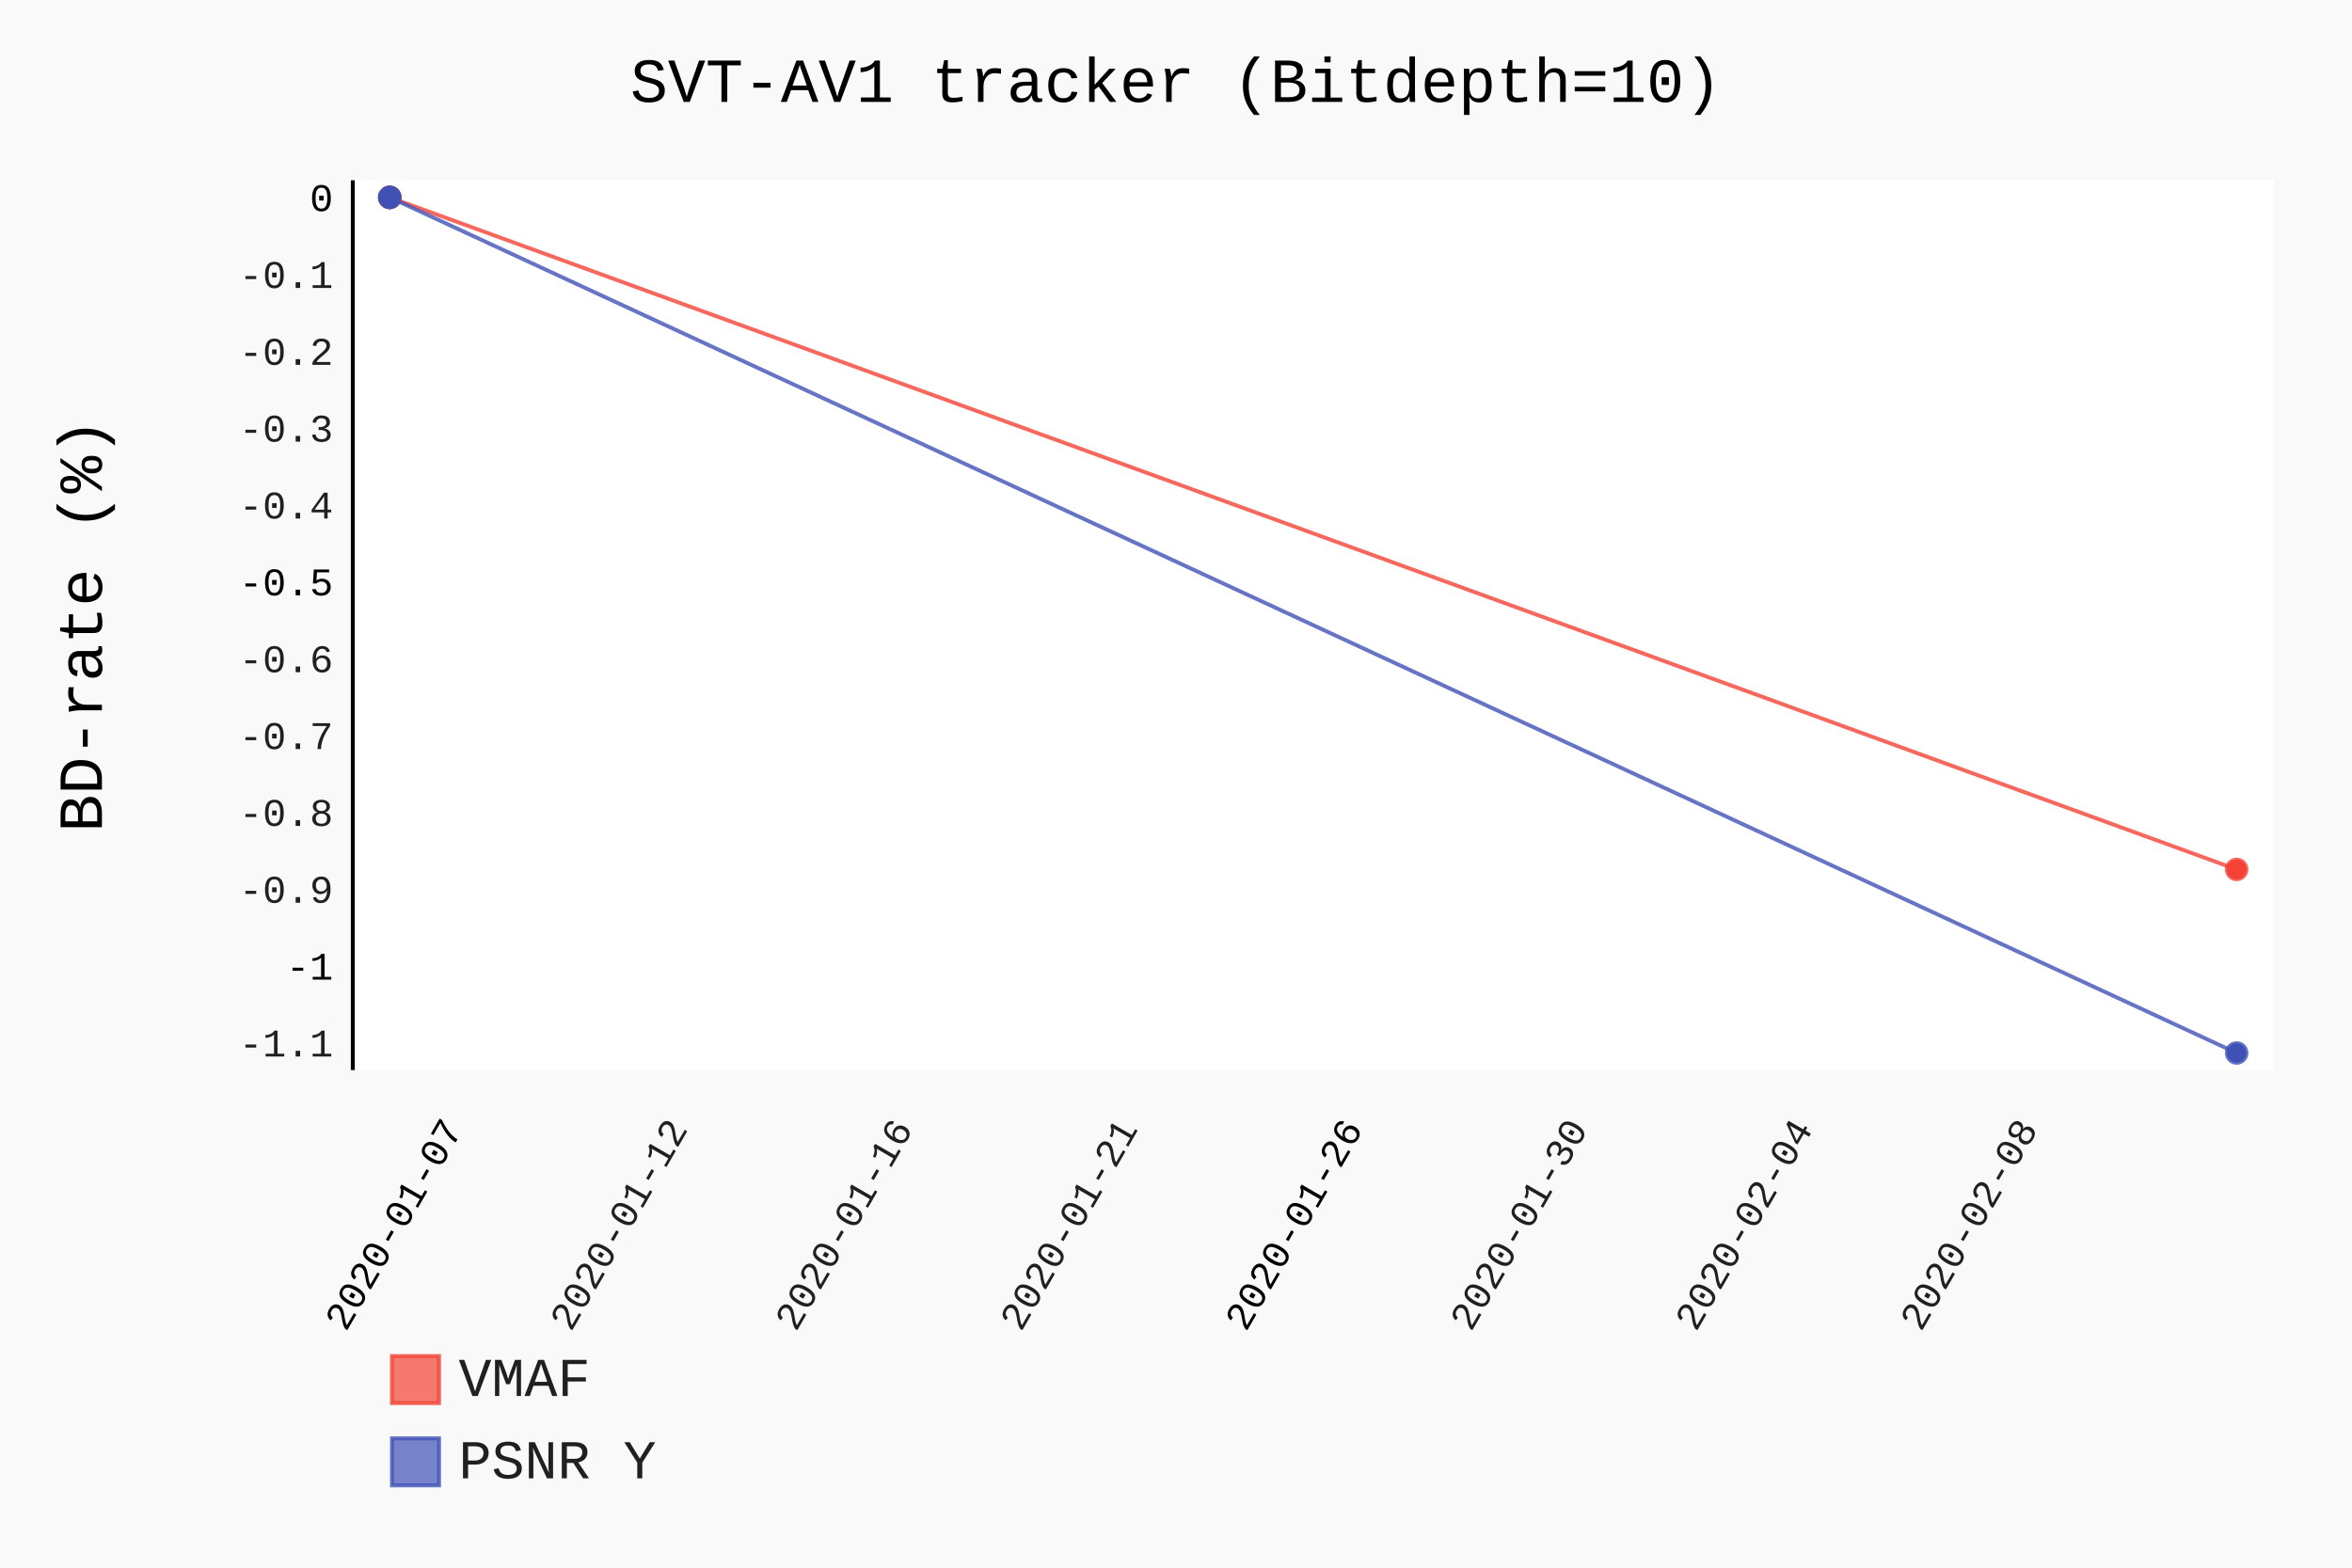
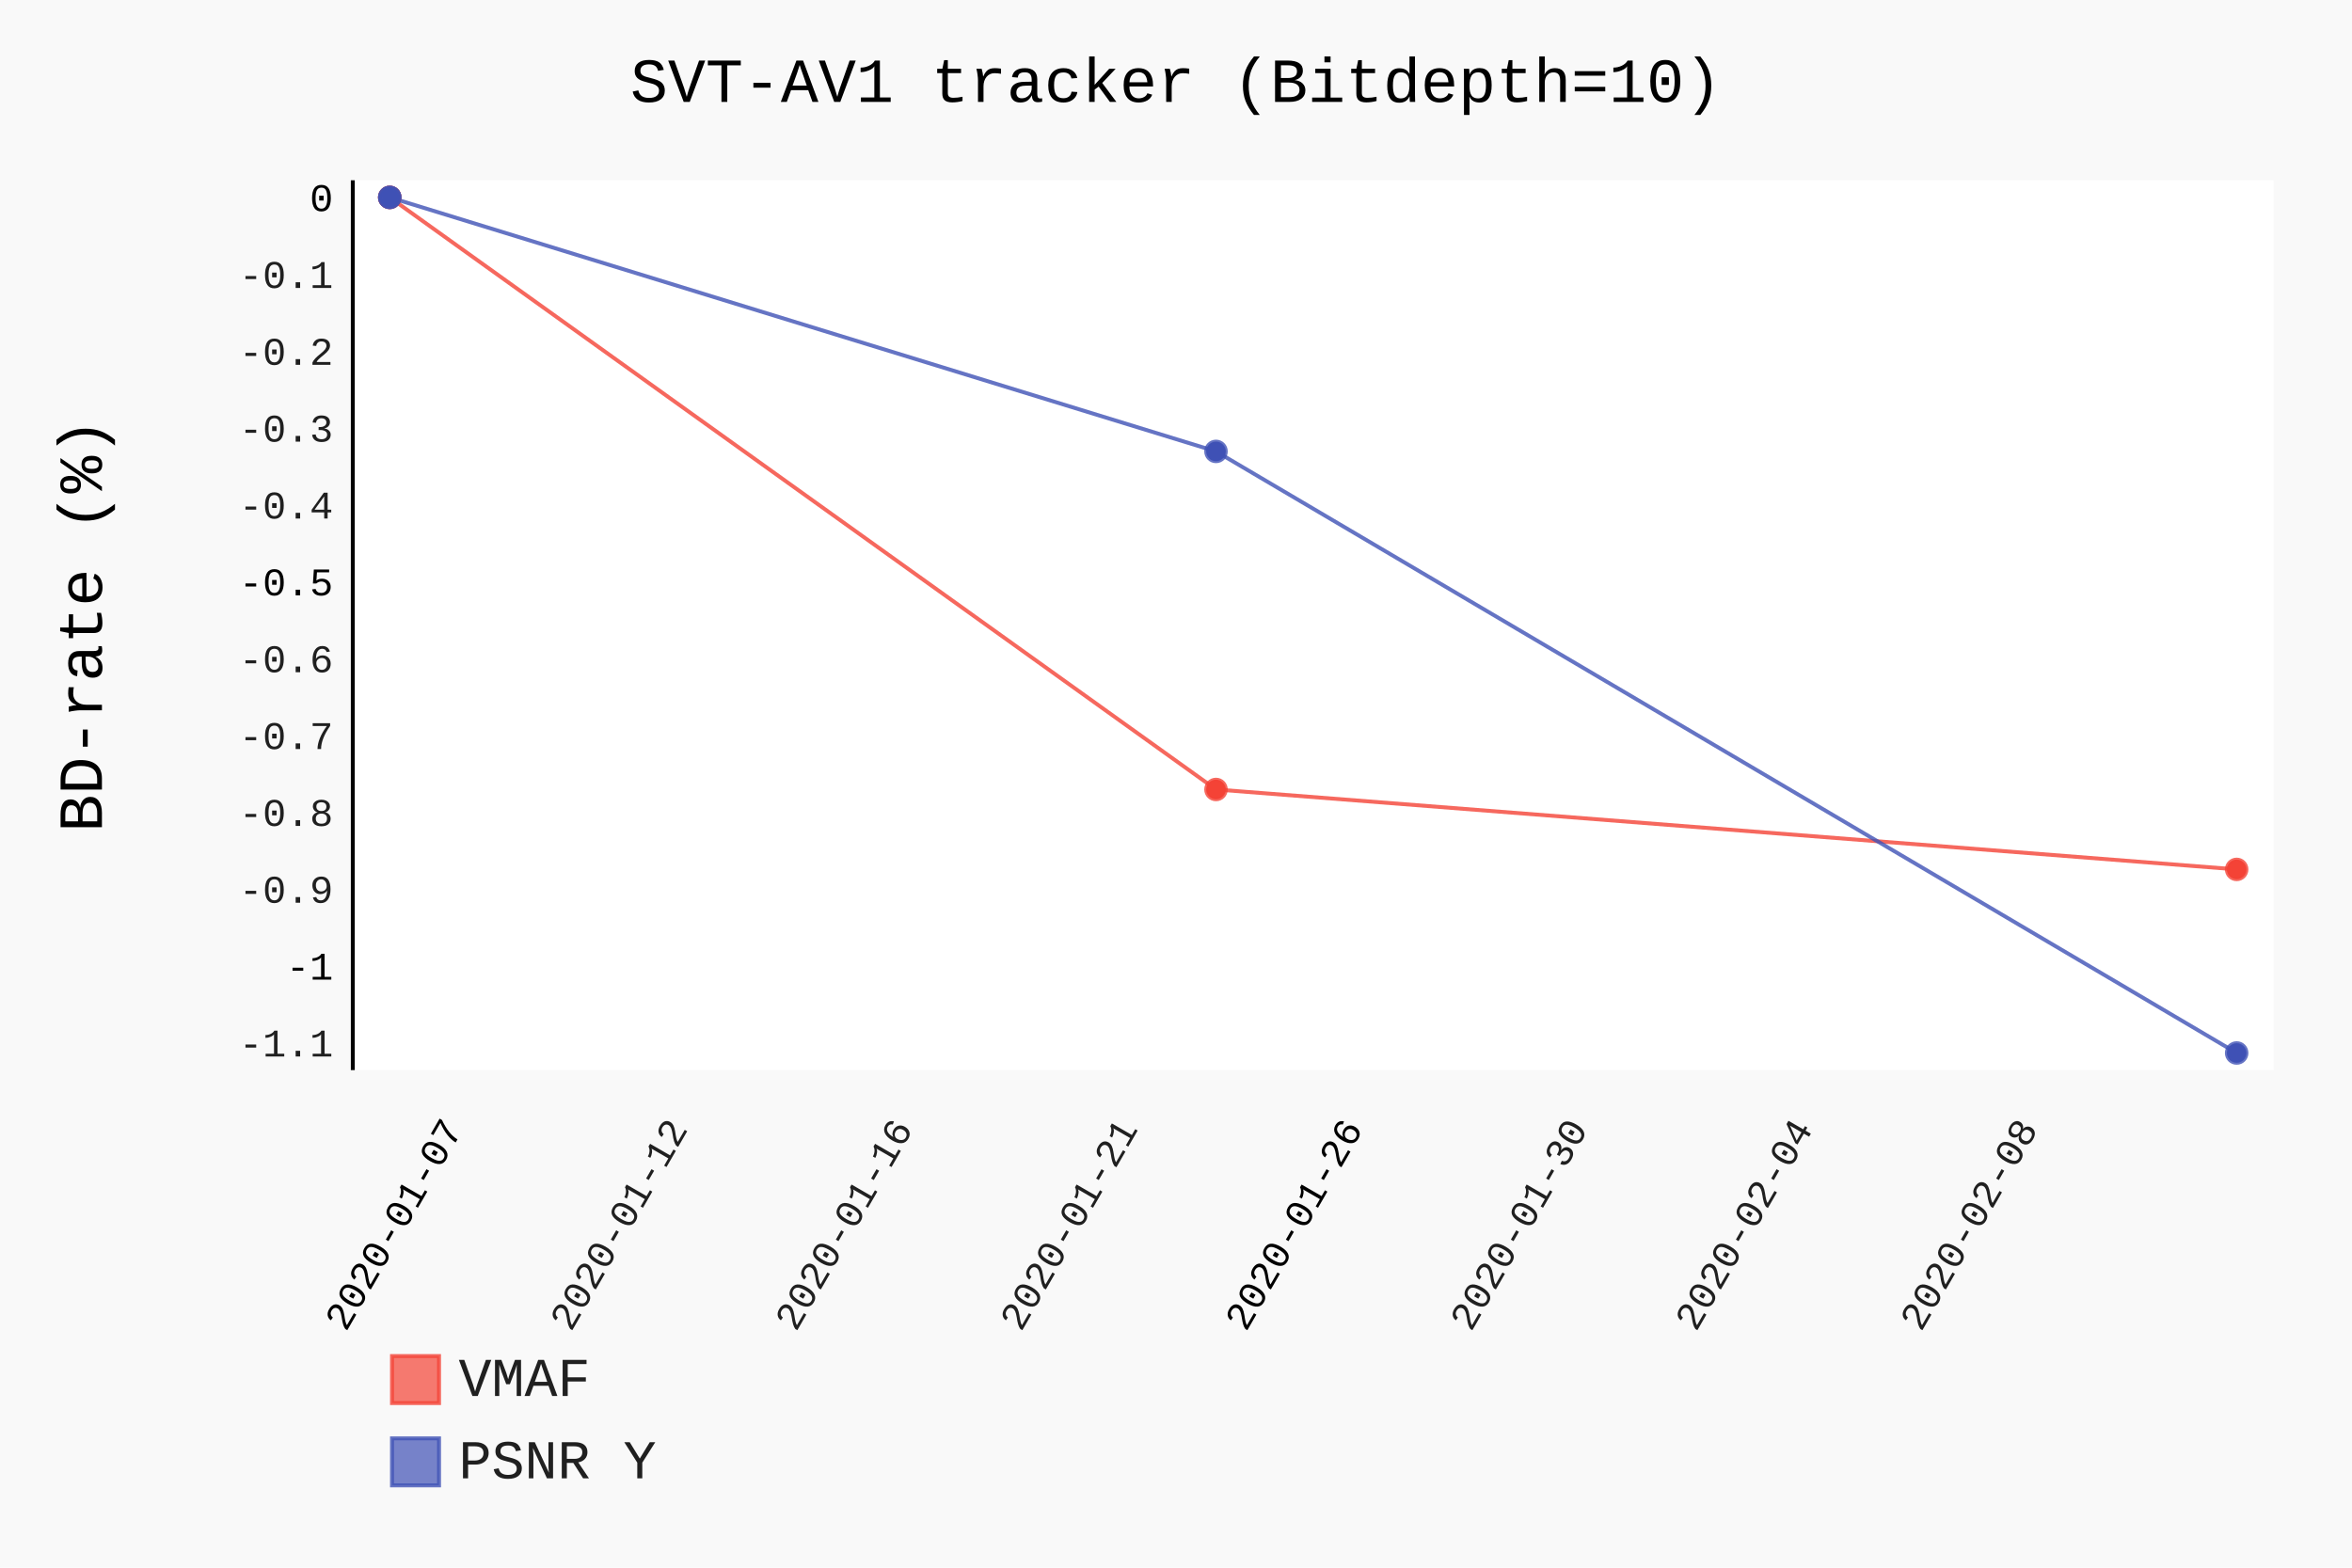
- <svg xmlns="http://www.w3.org/2000/svg" class="pygal-chart" id="chart-275698d1-ea43-4893-b8ab-0d6d2f1e05b8" viewBox="0 0 600 400">
+ <svg xmlns="http://www.w3.org/2000/svg" class="pygal-chart" id="chart-5e1211f4-8b17-416c-91ef-4f0ae17e0b13" viewBox="0 0 600 400">
  <defs>
-     <style type="text/css">#chart-275698d1-ea43-4893-b8ab-0d6d2f1e05b8{-webkit-user-select:none;-webkit-font-smoothing:antialiased;font-family:Consolas,"Liberation Mono",Menlo,Courier,monospace}#chart-275698d1-ea43-4893-b8ab-0d6d2f1e05b8 .title{font-family:Consolas,"Liberation Mono",Menlo,Courier,monospace;font-size:16px}#chart-275698d1-ea43-4893-b8ab-0d6d2f1e05b8 .legends .legend text{font-family:Consolas,"Liberation Mono",Menlo,Courier,monospace;font-size:14px}#chart-275698d1-ea43-4893-b8ab-0d6d2f1e05b8 .axis text{font-family:Consolas,"Liberation Mono",Menlo,Courier,monospace;font-size:10px}#chart-275698d1-ea43-4893-b8ab-0d6d2f1e05b8 .axis text.major{font-family:Consolas,"Liberation Mono",Menlo,Courier,monospace;font-size:10px}#chart-275698d1-ea43-4893-b8ab-0d6d2f1e05b8 .text-overlay text.value{font-family:Consolas,"Liberation Mono",Menlo,Courier,monospace;font-size:16px}#chart-275698d1-ea43-4893-b8ab-0d6d2f1e05b8 .text-overlay text.label{font-family:Consolas,"Liberation Mono",Menlo,Courier,monospace;font-size:10px}#chart-275698d1-ea43-4893-b8ab-0d6d2f1e05b8 .tooltip{font-family:Consolas,"Liberation Mono",Menlo,Courier,monospace;font-size:14px}#chart-275698d1-ea43-4893-b8ab-0d6d2f1e05b8 text.no_data{font-family:Consolas,"Liberation Mono",Menlo,Courier,monospace;font-size:64px}
- #chart-275698d1-ea43-4893-b8ab-0d6d2f1e05b8{background-color:rgba(249,249,249,1)}#chart-275698d1-ea43-4893-b8ab-0d6d2f1e05b8 path,#chart-275698d1-ea43-4893-b8ab-0d6d2f1e05b8 line,#chart-275698d1-ea43-4893-b8ab-0d6d2f1e05b8 rect,#chart-275698d1-ea43-4893-b8ab-0d6d2f1e05b8 circle{-webkit-transition:150ms;-moz-transition:150ms;transition:150ms}#chart-275698d1-ea43-4893-b8ab-0d6d2f1e05b8 .graph &gt; .background{fill:rgba(249,249,249,1)}#chart-275698d1-ea43-4893-b8ab-0d6d2f1e05b8 .plot &gt; .background{fill:rgba(255,255,255,1)}#chart-275698d1-ea43-4893-b8ab-0d6d2f1e05b8 .graph{fill:rgba(0,0,0,.87)}#chart-275698d1-ea43-4893-b8ab-0d6d2f1e05b8 text.no_data{fill:rgba(0,0,0,1)}#chart-275698d1-ea43-4893-b8ab-0d6d2f1e05b8 .title{fill:rgba(0,0,0,1)}#chart-275698d1-ea43-4893-b8ab-0d6d2f1e05b8 .legends .legend text{fill:rgba(0,0,0,.87)}#chart-275698d1-ea43-4893-b8ab-0d6d2f1e05b8 .legends .legend:hover text{fill:rgba(0,0,0,1)}#chart-275698d1-ea43-4893-b8ab-0d6d2f1e05b8 .axis .line{stroke:rgba(0,0,0,1)}#chart-275698d1-ea43-4893-b8ab-0d6d2f1e05b8 .axis .guide.line{stroke:rgba(0,0,0,.54)}#chart-275698d1-ea43-4893-b8ab-0d6d2f1e05b8 .axis .major.line{stroke:rgba(0,0,0,.87)}#chart-275698d1-ea43-4893-b8ab-0d6d2f1e05b8 .axis text.major{fill:rgba(0,0,0,1)}#chart-275698d1-ea43-4893-b8ab-0d6d2f1e05b8 .axis.y .guides:hover .guide.line,#chart-275698d1-ea43-4893-b8ab-0d6d2f1e05b8 .line-graph .axis.x .guides:hover .guide.line,#chart-275698d1-ea43-4893-b8ab-0d6d2f1e05b8 .stackedline-graph .axis.x .guides:hover .guide.line,#chart-275698d1-ea43-4893-b8ab-0d6d2f1e05b8 .xy-graph .axis.x .guides:hover .guide.line{stroke:rgba(0,0,0,1)}#chart-275698d1-ea43-4893-b8ab-0d6d2f1e05b8 .axis .guides:hover text{fill:rgba(0,0,0,1)}#chart-275698d1-ea43-4893-b8ab-0d6d2f1e05b8 .reactive{fill-opacity:.7;stroke-opacity:.8}#chart-275698d1-ea43-4893-b8ab-0d6d2f1e05b8 .ci{stroke:rgba(0,0,0,.87)}#chart-275698d1-ea43-4893-b8ab-0d6d2f1e05b8 .reactive.active,#chart-275698d1-ea43-4893-b8ab-0d6d2f1e05b8 .active .reactive{fill-opacity:.8;stroke-opacity:.9;stroke-width:4}#chart-275698d1-ea43-4893-b8ab-0d6d2f1e05b8 .ci .reactive.active{stroke-width:1.5}#chart-275698d1-ea43-4893-b8ab-0d6d2f1e05b8 .series text{fill:rgba(0,0,0,1)}#chart-275698d1-ea43-4893-b8ab-0d6d2f1e05b8 .tooltip rect{fill:rgba(255,255,255,1);stroke:rgba(0,0,0,1);-webkit-transition:opacity 150ms;-moz-transition:opacity 150ms;transition:opacity 150ms}#chart-275698d1-ea43-4893-b8ab-0d6d2f1e05b8 .tooltip .label{fill:rgba(0,0,0,.87)}#chart-275698d1-ea43-4893-b8ab-0d6d2f1e05b8 .tooltip .label{fill:rgba(0,0,0,.87)}#chart-275698d1-ea43-4893-b8ab-0d6d2f1e05b8 .tooltip .legend{font-size:.8em;fill:rgba(0,0,0,.54)}#chart-275698d1-ea43-4893-b8ab-0d6d2f1e05b8 .tooltip .x_label{font-size:.6em;fill:rgba(0,0,0,1)}#chart-275698d1-ea43-4893-b8ab-0d6d2f1e05b8 .tooltip .xlink{font-size:.5em;text-decoration:underline}#chart-275698d1-ea43-4893-b8ab-0d6d2f1e05b8 .tooltip .value{font-size:1.5em}#chart-275698d1-ea43-4893-b8ab-0d6d2f1e05b8 .bound{font-size:.5em}#chart-275698d1-ea43-4893-b8ab-0d6d2f1e05b8 .max-value{font-size:.75em;fill:rgba(0,0,0,.54)}#chart-275698d1-ea43-4893-b8ab-0d6d2f1e05b8 .map-element{fill:rgba(255,255,255,1);stroke:rgba(0,0,0,.54) !important}#chart-275698d1-ea43-4893-b8ab-0d6d2f1e05b8 .map-element .reactive{fill-opacity:inherit;stroke-opacity:inherit}#chart-275698d1-ea43-4893-b8ab-0d6d2f1e05b8 .color-0,#chart-275698d1-ea43-4893-b8ab-0d6d2f1e05b8 .color-0 a:visited{stroke:#F44336;fill:#F44336}#chart-275698d1-ea43-4893-b8ab-0d6d2f1e05b8 .color-1,#chart-275698d1-ea43-4893-b8ab-0d6d2f1e05b8 .color-1 a:visited{stroke:#3F51B5;fill:#3F51B5}#chart-275698d1-ea43-4893-b8ab-0d6d2f1e05b8 .text-overlay .color-0 text{fill:black}#chart-275698d1-ea43-4893-b8ab-0d6d2f1e05b8 .text-overlay .color-1 text{fill:black}
- #chart-275698d1-ea43-4893-b8ab-0d6d2f1e05b8 text.no_data{text-anchor:middle}#chart-275698d1-ea43-4893-b8ab-0d6d2f1e05b8 .guide.line{fill:none}#chart-275698d1-ea43-4893-b8ab-0d6d2f1e05b8 .centered{text-anchor:middle}#chart-275698d1-ea43-4893-b8ab-0d6d2f1e05b8 .title{text-anchor:middle}#chart-275698d1-ea43-4893-b8ab-0d6d2f1e05b8 .legends .legend text{fill-opacity:1}#chart-275698d1-ea43-4893-b8ab-0d6d2f1e05b8 .axis.x text{text-anchor:middle}#chart-275698d1-ea43-4893-b8ab-0d6d2f1e05b8 .axis.x:not(.web) text[transform]{text-anchor:start}#chart-275698d1-ea43-4893-b8ab-0d6d2f1e05b8 .axis.x:not(.web) text[transform].backwards{text-anchor:end}#chart-275698d1-ea43-4893-b8ab-0d6d2f1e05b8 .axis.y text{text-anchor:end}#chart-275698d1-ea43-4893-b8ab-0d6d2f1e05b8 .axis.y text[transform].backwards{text-anchor:start}#chart-275698d1-ea43-4893-b8ab-0d6d2f1e05b8 .axis.y2 text{text-anchor:start}#chart-275698d1-ea43-4893-b8ab-0d6d2f1e05b8 .axis.y2 text[transform].backwards{text-anchor:end}#chart-275698d1-ea43-4893-b8ab-0d6d2f1e05b8 .axis .guide.line{stroke-dasharray:4,4}#chart-275698d1-ea43-4893-b8ab-0d6d2f1e05b8 .axis .major.guide.line{stroke-dasharray:6,6}#chart-275698d1-ea43-4893-b8ab-0d6d2f1e05b8 .horizontal .axis.y .guide.line,#chart-275698d1-ea43-4893-b8ab-0d6d2f1e05b8 .horizontal .axis.y2 .guide.line,#chart-275698d1-ea43-4893-b8ab-0d6d2f1e05b8 .vertical .axis.x .guide.line{opacity:0}#chart-275698d1-ea43-4893-b8ab-0d6d2f1e05b8 .horizontal .axis.always_show .guide.line,#chart-275698d1-ea43-4893-b8ab-0d6d2f1e05b8 .vertical .axis.always_show .guide.line{opacity:1 !important}#chart-275698d1-ea43-4893-b8ab-0d6d2f1e05b8 .axis.y .guides:hover .guide.line,#chart-275698d1-ea43-4893-b8ab-0d6d2f1e05b8 .axis.y2 .guides:hover .guide.line,#chart-275698d1-ea43-4893-b8ab-0d6d2f1e05b8 .axis.x .guides:hover .guide.line{opacity:1}#chart-275698d1-ea43-4893-b8ab-0d6d2f1e05b8 .axis .guides:hover text{opacity:1}#chart-275698d1-ea43-4893-b8ab-0d6d2f1e05b8 .nofill{fill:none}#chart-275698d1-ea43-4893-b8ab-0d6d2f1e05b8 .subtle-fill{fill-opacity:.2}#chart-275698d1-ea43-4893-b8ab-0d6d2f1e05b8 .dot{stroke-width:1px;fill-opacity:1}#chart-275698d1-ea43-4893-b8ab-0d6d2f1e05b8 .dot.active{stroke-width:5px}#chart-275698d1-ea43-4893-b8ab-0d6d2f1e05b8 .dot.negative{fill:transparent}#chart-275698d1-ea43-4893-b8ab-0d6d2f1e05b8 text,#chart-275698d1-ea43-4893-b8ab-0d6d2f1e05b8 tspan{stroke:none !important}#chart-275698d1-ea43-4893-b8ab-0d6d2f1e05b8 .series text.active{opacity:1}#chart-275698d1-ea43-4893-b8ab-0d6d2f1e05b8 .tooltip rect{fill-opacity:.95;stroke-width:.5}#chart-275698d1-ea43-4893-b8ab-0d6d2f1e05b8 .tooltip text{fill-opacity:1}#chart-275698d1-ea43-4893-b8ab-0d6d2f1e05b8 .showable{visibility:hidden}#chart-275698d1-ea43-4893-b8ab-0d6d2f1e05b8 .showable.shown{visibility:visible}#chart-275698d1-ea43-4893-b8ab-0d6d2f1e05b8 .gauge-background{fill:rgba(229,229,229,1);stroke:none}#chart-275698d1-ea43-4893-b8ab-0d6d2f1e05b8 .bg-lines{stroke:rgba(249,249,249,1);stroke-width:2px}</style>
+     <style type="text/css">#chart-5e1211f4-8b17-416c-91ef-4f0ae17e0b13{-webkit-user-select:none;-webkit-font-smoothing:antialiased;font-family:Consolas,"Liberation Mono",Menlo,Courier,monospace}#chart-5e1211f4-8b17-416c-91ef-4f0ae17e0b13 .title{font-family:Consolas,"Liberation Mono",Menlo,Courier,monospace;font-size:16px}#chart-5e1211f4-8b17-416c-91ef-4f0ae17e0b13 .legends .legend text{font-family:Consolas,"Liberation Mono",Menlo,Courier,monospace;font-size:14px}#chart-5e1211f4-8b17-416c-91ef-4f0ae17e0b13 .axis text{font-family:Consolas,"Liberation Mono",Menlo,Courier,monospace;font-size:10px}#chart-5e1211f4-8b17-416c-91ef-4f0ae17e0b13 .axis text.major{font-family:Consolas,"Liberation Mono",Menlo,Courier,monospace;font-size:10px}#chart-5e1211f4-8b17-416c-91ef-4f0ae17e0b13 .text-overlay text.value{font-family:Consolas,"Liberation Mono",Menlo,Courier,monospace;font-size:16px}#chart-5e1211f4-8b17-416c-91ef-4f0ae17e0b13 .text-overlay text.label{font-family:Consolas,"Liberation Mono",Menlo,Courier,monospace;font-size:10px}#chart-5e1211f4-8b17-416c-91ef-4f0ae17e0b13 .tooltip{font-family:Consolas,"Liberation Mono",Menlo,Courier,monospace;font-size:14px}#chart-5e1211f4-8b17-416c-91ef-4f0ae17e0b13 text.no_data{font-family:Consolas,"Liberation Mono",Menlo,Courier,monospace;font-size:64px}
+ #chart-5e1211f4-8b17-416c-91ef-4f0ae17e0b13{background-color:rgba(249,249,249,1)}#chart-5e1211f4-8b17-416c-91ef-4f0ae17e0b13 path,#chart-5e1211f4-8b17-416c-91ef-4f0ae17e0b13 line,#chart-5e1211f4-8b17-416c-91ef-4f0ae17e0b13 rect,#chart-5e1211f4-8b17-416c-91ef-4f0ae17e0b13 circle{-webkit-transition:150ms;-moz-transition:150ms;transition:150ms}#chart-5e1211f4-8b17-416c-91ef-4f0ae17e0b13 .graph &gt; .background{fill:rgba(249,249,249,1)}#chart-5e1211f4-8b17-416c-91ef-4f0ae17e0b13 .plot &gt; .background{fill:rgba(255,255,255,1)}#chart-5e1211f4-8b17-416c-91ef-4f0ae17e0b13 .graph{fill:rgba(0,0,0,.87)}#chart-5e1211f4-8b17-416c-91ef-4f0ae17e0b13 text.no_data{fill:rgba(0,0,0,1)}#chart-5e1211f4-8b17-416c-91ef-4f0ae17e0b13 .title{fill:rgba(0,0,0,1)}#chart-5e1211f4-8b17-416c-91ef-4f0ae17e0b13 .legends .legend text{fill:rgba(0,0,0,.87)}#chart-5e1211f4-8b17-416c-91ef-4f0ae17e0b13 .legends .legend:hover text{fill:rgba(0,0,0,1)}#chart-5e1211f4-8b17-416c-91ef-4f0ae17e0b13 .axis .line{stroke:rgba(0,0,0,1)}#chart-5e1211f4-8b17-416c-91ef-4f0ae17e0b13 .axis .guide.line{stroke:rgba(0,0,0,.54)}#chart-5e1211f4-8b17-416c-91ef-4f0ae17e0b13 .axis .major.line{stroke:rgba(0,0,0,.87)}#chart-5e1211f4-8b17-416c-91ef-4f0ae17e0b13 .axis text.major{fill:rgba(0,0,0,1)}#chart-5e1211f4-8b17-416c-91ef-4f0ae17e0b13 .axis.y .guides:hover .guide.line,#chart-5e1211f4-8b17-416c-91ef-4f0ae17e0b13 .line-graph .axis.x .guides:hover .guide.line,#chart-5e1211f4-8b17-416c-91ef-4f0ae17e0b13 .stackedline-graph .axis.x .guides:hover .guide.line,#chart-5e1211f4-8b17-416c-91ef-4f0ae17e0b13 .xy-graph .axis.x .guides:hover .guide.line{stroke:rgba(0,0,0,1)}#chart-5e1211f4-8b17-416c-91ef-4f0ae17e0b13 .axis .guides:hover text{fill:rgba(0,0,0,1)}#chart-5e1211f4-8b17-416c-91ef-4f0ae17e0b13 .reactive{fill-opacity:.7;stroke-opacity:.8}#chart-5e1211f4-8b17-416c-91ef-4f0ae17e0b13 .ci{stroke:rgba(0,0,0,.87)}#chart-5e1211f4-8b17-416c-91ef-4f0ae17e0b13 .reactive.active,#chart-5e1211f4-8b17-416c-91ef-4f0ae17e0b13 .active .reactive{fill-opacity:.8;stroke-opacity:.9;stroke-width:4}#chart-5e1211f4-8b17-416c-91ef-4f0ae17e0b13 .ci .reactive.active{stroke-width:1.5}#chart-5e1211f4-8b17-416c-91ef-4f0ae17e0b13 .series text{fill:rgba(0,0,0,1)}#chart-5e1211f4-8b17-416c-91ef-4f0ae17e0b13 .tooltip rect{fill:rgba(255,255,255,1);stroke:rgba(0,0,0,1);-webkit-transition:opacity 150ms;-moz-transition:opacity 150ms;transition:opacity 150ms}#chart-5e1211f4-8b17-416c-91ef-4f0ae17e0b13 .tooltip .label{fill:rgba(0,0,0,.87)}#chart-5e1211f4-8b17-416c-91ef-4f0ae17e0b13 .tooltip .label{fill:rgba(0,0,0,.87)}#chart-5e1211f4-8b17-416c-91ef-4f0ae17e0b13 .tooltip .legend{font-size:.8em;fill:rgba(0,0,0,.54)}#chart-5e1211f4-8b17-416c-91ef-4f0ae17e0b13 .tooltip .x_label{font-size:.6em;fill:rgba(0,0,0,1)}#chart-5e1211f4-8b17-416c-91ef-4f0ae17e0b13 .tooltip .xlink{font-size:.5em;text-decoration:underline}#chart-5e1211f4-8b17-416c-91ef-4f0ae17e0b13 .tooltip .value{font-size:1.5em}#chart-5e1211f4-8b17-416c-91ef-4f0ae17e0b13 .bound{font-size:.5em}#chart-5e1211f4-8b17-416c-91ef-4f0ae17e0b13 .max-value{font-size:.75em;fill:rgba(0,0,0,.54)}#chart-5e1211f4-8b17-416c-91ef-4f0ae17e0b13 .map-element{fill:rgba(255,255,255,1);stroke:rgba(0,0,0,.54) !important}#chart-5e1211f4-8b17-416c-91ef-4f0ae17e0b13 .map-element .reactive{fill-opacity:inherit;stroke-opacity:inherit}#chart-5e1211f4-8b17-416c-91ef-4f0ae17e0b13 .color-0,#chart-5e1211f4-8b17-416c-91ef-4f0ae17e0b13 .color-0 a:visited{stroke:#F44336;fill:#F44336}#chart-5e1211f4-8b17-416c-91ef-4f0ae17e0b13 .color-1,#chart-5e1211f4-8b17-416c-91ef-4f0ae17e0b13 .color-1 a:visited{stroke:#3F51B5;fill:#3F51B5}#chart-5e1211f4-8b17-416c-91ef-4f0ae17e0b13 .text-overlay .color-0 text{fill:black}#chart-5e1211f4-8b17-416c-91ef-4f0ae17e0b13 .text-overlay .color-1 text{fill:black}
+ #chart-5e1211f4-8b17-416c-91ef-4f0ae17e0b13 text.no_data{text-anchor:middle}#chart-5e1211f4-8b17-416c-91ef-4f0ae17e0b13 .guide.line{fill:none}#chart-5e1211f4-8b17-416c-91ef-4f0ae17e0b13 .centered{text-anchor:middle}#chart-5e1211f4-8b17-416c-91ef-4f0ae17e0b13 .title{text-anchor:middle}#chart-5e1211f4-8b17-416c-91ef-4f0ae17e0b13 .legends .legend text{fill-opacity:1}#chart-5e1211f4-8b17-416c-91ef-4f0ae17e0b13 .axis.x text{text-anchor:middle}#chart-5e1211f4-8b17-416c-91ef-4f0ae17e0b13 .axis.x:not(.web) text[transform]{text-anchor:start}#chart-5e1211f4-8b17-416c-91ef-4f0ae17e0b13 .axis.x:not(.web) text[transform].backwards{text-anchor:end}#chart-5e1211f4-8b17-416c-91ef-4f0ae17e0b13 .axis.y text{text-anchor:end}#chart-5e1211f4-8b17-416c-91ef-4f0ae17e0b13 .axis.y text[transform].backwards{text-anchor:start}#chart-5e1211f4-8b17-416c-91ef-4f0ae17e0b13 .axis.y2 text{text-anchor:start}#chart-5e1211f4-8b17-416c-91ef-4f0ae17e0b13 .axis.y2 text[transform].backwards{text-anchor:end}#chart-5e1211f4-8b17-416c-91ef-4f0ae17e0b13 .axis .guide.line{stroke-dasharray:4,4}#chart-5e1211f4-8b17-416c-91ef-4f0ae17e0b13 .axis .major.guide.line{stroke-dasharray:6,6}#chart-5e1211f4-8b17-416c-91ef-4f0ae17e0b13 .horizontal .axis.y .guide.line,#chart-5e1211f4-8b17-416c-91ef-4f0ae17e0b13 .horizontal .axis.y2 .guide.line,#chart-5e1211f4-8b17-416c-91ef-4f0ae17e0b13 .vertical .axis.x .guide.line{opacity:0}#chart-5e1211f4-8b17-416c-91ef-4f0ae17e0b13 .horizontal .axis.always_show .guide.line,#chart-5e1211f4-8b17-416c-91ef-4f0ae17e0b13 .vertical .axis.always_show .guide.line{opacity:1 !important}#chart-5e1211f4-8b17-416c-91ef-4f0ae17e0b13 .axis.y .guides:hover .guide.line,#chart-5e1211f4-8b17-416c-91ef-4f0ae17e0b13 .axis.y2 .guides:hover .guide.line,#chart-5e1211f4-8b17-416c-91ef-4f0ae17e0b13 .axis.x .guides:hover .guide.line{opacity:1}#chart-5e1211f4-8b17-416c-91ef-4f0ae17e0b13 .axis .guides:hover text{opacity:1}#chart-5e1211f4-8b17-416c-91ef-4f0ae17e0b13 .nofill{fill:none}#chart-5e1211f4-8b17-416c-91ef-4f0ae17e0b13 .subtle-fill{fill-opacity:.2}#chart-5e1211f4-8b17-416c-91ef-4f0ae17e0b13 .dot{stroke-width:1px;fill-opacity:1}#chart-5e1211f4-8b17-416c-91ef-4f0ae17e0b13 .dot.active{stroke-width:5px}#chart-5e1211f4-8b17-416c-91ef-4f0ae17e0b13 .dot.negative{fill:transparent}#chart-5e1211f4-8b17-416c-91ef-4f0ae17e0b13 text,#chart-5e1211f4-8b17-416c-91ef-4f0ae17e0b13 tspan{stroke:none !important}#chart-5e1211f4-8b17-416c-91ef-4f0ae17e0b13 .series text.active{opacity:1}#chart-5e1211f4-8b17-416c-91ef-4f0ae17e0b13 .tooltip rect{fill-opacity:.95;stroke-width:.5}#chart-5e1211f4-8b17-416c-91ef-4f0ae17e0b13 .tooltip text{fill-opacity:1}#chart-5e1211f4-8b17-416c-91ef-4f0ae17e0b13 .showable{visibility:hidden}#chart-5e1211f4-8b17-416c-91ef-4f0ae17e0b13 .showable.shown{visibility:visible}#chart-5e1211f4-8b17-416c-91ef-4f0ae17e0b13 .gauge-background{fill:rgba(229,229,229,1);stroke:none}#chart-5e1211f4-8b17-416c-91ef-4f0ae17e0b13 .bg-lines{stroke:rgba(249,249,249,1);stroke-width:2px}</style>
  </defs>
  <g class="graph datetimeline-graph vertical">
    <rect class="background" height="400" width="600" x="0" y="0" />
    <g class="plot" transform="translate(90, 46)">
      <rect class="background" height="227.038" width="490.0" x="0" y="0" />
      <g class="axis y">
        <g class="guides">
          <text class="" x="-5" y="223.562">-1.1</text>
        </g>
        <g class="guides">
          <text class="major" x="-5" y="203.954">-1</text>
        </g>
        <g class="guides">
          <text class="" x="-5" y="184.345">-0.9</text>
        </g>
        <g class="guides">
          <text class="" x="-5" y="164.736">-0.8</text>
        </g>
        <g class="guides">
          <text class="" x="-5" y="145.127">-0.7</text>
        </g>
        <g class="guides">
          <text class="" x="-5" y="125.519">-0.6</text>
        </g>
        <g class="guides">
          <text class="major" x="-5" y="105.91">-0.5</text>
        </g>
        <g class="guides">
          <text class="" x="-5" y="86.301">-0.4</text>
        </g>
        <g class="guides">
          <text class="" x="-5" y="66.692">-0.3</text>
        </g>
        <g class="guides">
          <text class="" x="-5" y="47.084">-0.2</text>
        </g>
        <g class="guides">
          <text class="" x="-5" y="27.475">-0.1</text>
        </g>
        <g class="guides">
          <text class="major" x="-5" y="7.866">0</text>
        </g>
      </g>
      <g class="axis x">
        <path class="line" d="M0 0 v227.038" />
        <g class="guides">
          <path class="major guide line" d="M28.251 0 v227.038" />
          <text class="major backwards" transform="rotate(300 28.25086 242.0385)" x="28.251" y="242.038">2020-01-07</text>
        </g>
        <g class="guides">
          <path class="guide line" d="M85.653 0 v227.038" />
          <text class="backwards" transform="rotate(300 85.65265 242.0385)" x="85.653" y="242.038">2020-01-12</text>
        </g>
        <g class="guides">
          <path class="guide line" d="M143.054 0 v227.038" />
          <text class="backwards" transform="rotate(300 143.0544 242.0385)" x="143.054" y="242.038">2020-01-16</text>
        </g>
        <g class="guides">
          <path class="guide line" d="M200.456 0 v227.038" />
          <text class="backwards" transform="rotate(300 200.4562 242.0385)" x="200.456" y="242.038">2020-01-21</text>
        </g>
        <g class="guides">
          <path class="major guide line" d="M257.858 0 v227.038" />
          <text class="major backwards" transform="rotate(300 257.858 242.0385)" x="257.858" y="242.038">2020-01-26</text>
        </g>
        <g class="guides">
          <path class="guide line" d="M315.26 0 v227.038" />
          <text class="backwards" transform="rotate(300 315.2598 242.0385)" x="315.26" y="242.038">2020-01-30</text>
        </g>
        <g class="guides">
          <path class="guide line" d="M372.662 0 v227.038" />
          <text class="backwards" transform="rotate(300 372.6616 242.0385)" x="372.662" y="242.038">2020-02-04</text>
        </g>
        <g class="guides">
          <path class="guide line" d="M430.063 0 v227.038" />
          <text class="backwards" transform="rotate(300 430.0634 242.0385)" x="430.063" y="242.038">2020-02-08</text>
        </g>
      </g>
      <g class="series serie-0 color-0">
-         <path class="line reactive nofill" d="M9.423 4.366 L9.423 4.366 480.577 175.832" />
+         <path class="line reactive nofill" d="M9.423 4.366 L9.423 4.366 220.202 155.438 480.577 175.832" />
      </g>
      <g class="series serie-1 color-1">
-         <path class="line reactive nofill" d="M9.423 4.366 L9.423 4.366 480.577 222.672" />
+         <path class="line reactive nofill" d="M9.423 4.366 L9.423 4.366 220.202 69.178 480.577 222.672" />
      </g>
    </g>
    <g class="titles">
      <text class="title plot_title" x="300.0" y="26">SVT-AV1 tracker (Bitdepth=10)</text>
      <text class="title" transform="rotate(-90 0 159.5192)" x="0" y="185.519">BD-rate (%)</text>
    </g>
    <g class="plot overlay" transform="translate(90, 46)">
      <g class="series serie-0 color-0">
        <g class="dots">
          <circle class="dot reactive tooltip-trigger" cx="9.423" cy="4.366" r="2.5" />
        </g>
        <g class="dots">
          <circle class="dot reactive tooltip-trigger" cx="9.423" cy="4.366" r="2.5" />
        </g>
        <g class="dots">
+           <circle class="dot reactive tooltip-trigger" cx="220.202" cy="155.438" r="2.5" />
+         </g>
+         <g class="dots">
          <circle class="dot reactive tooltip-trigger" cx="480.577" cy="175.832" r="2.5" />
        </g>
      </g>
      <g class="series serie-1 color-1">
        <g class="dots">
          <circle class="dot reactive tooltip-trigger" cx="9.423" cy="4.366" r="2.5" />
        </g>
        <g class="dots">
          <circle class="dot reactive tooltip-trigger" cx="9.423" cy="4.366" r="2.5" />
+         </g>
+         <g class="dots">
+           <circle class="dot reactive tooltip-trigger" cx="220.202" cy="69.178" r="2.5" />
        </g>
        <g class="dots">
          <circle class="dot reactive tooltip-trigger" cx="480.577" cy="222.672" r="2.5" />
        </g>
      </g>
    </g>
    <g class="plot text-overlay" transform="translate(90, 46)">
      <g class="series serie-0 color-0" />
      <g class="series serie-1 color-1" />
    </g>
    <g class="plot tooltip-overlay" transform="translate(90, 46)">
      <g class="tooltip" style="opacity: 0" transform="translate(0 0)">
        <rect class="tooltip-box" height="0" rx="0" ry="0" width="0" />
        <g class="text" />
      </g>
    </g>
    <g class="legends" transform="translate(100, 345)">
      <g class="legend reactive activate-serie" id="activate-serie-0">
        <rect class="color-0 reactive" height="12" width="12" x="0.0" y="1.0" />
        <text x="17.0" y="11.2">VMAF</text>
      </g>
      <g class="legend reactive activate-serie" id="activate-serie-1">
        <rect class="color-1 reactive" height="12" width="12" x="0.0" y="22.0" />
        <text x="17.0" y="32.2">PSNR Y</text>
      </g>
    </g>
  </g>
</svg>
